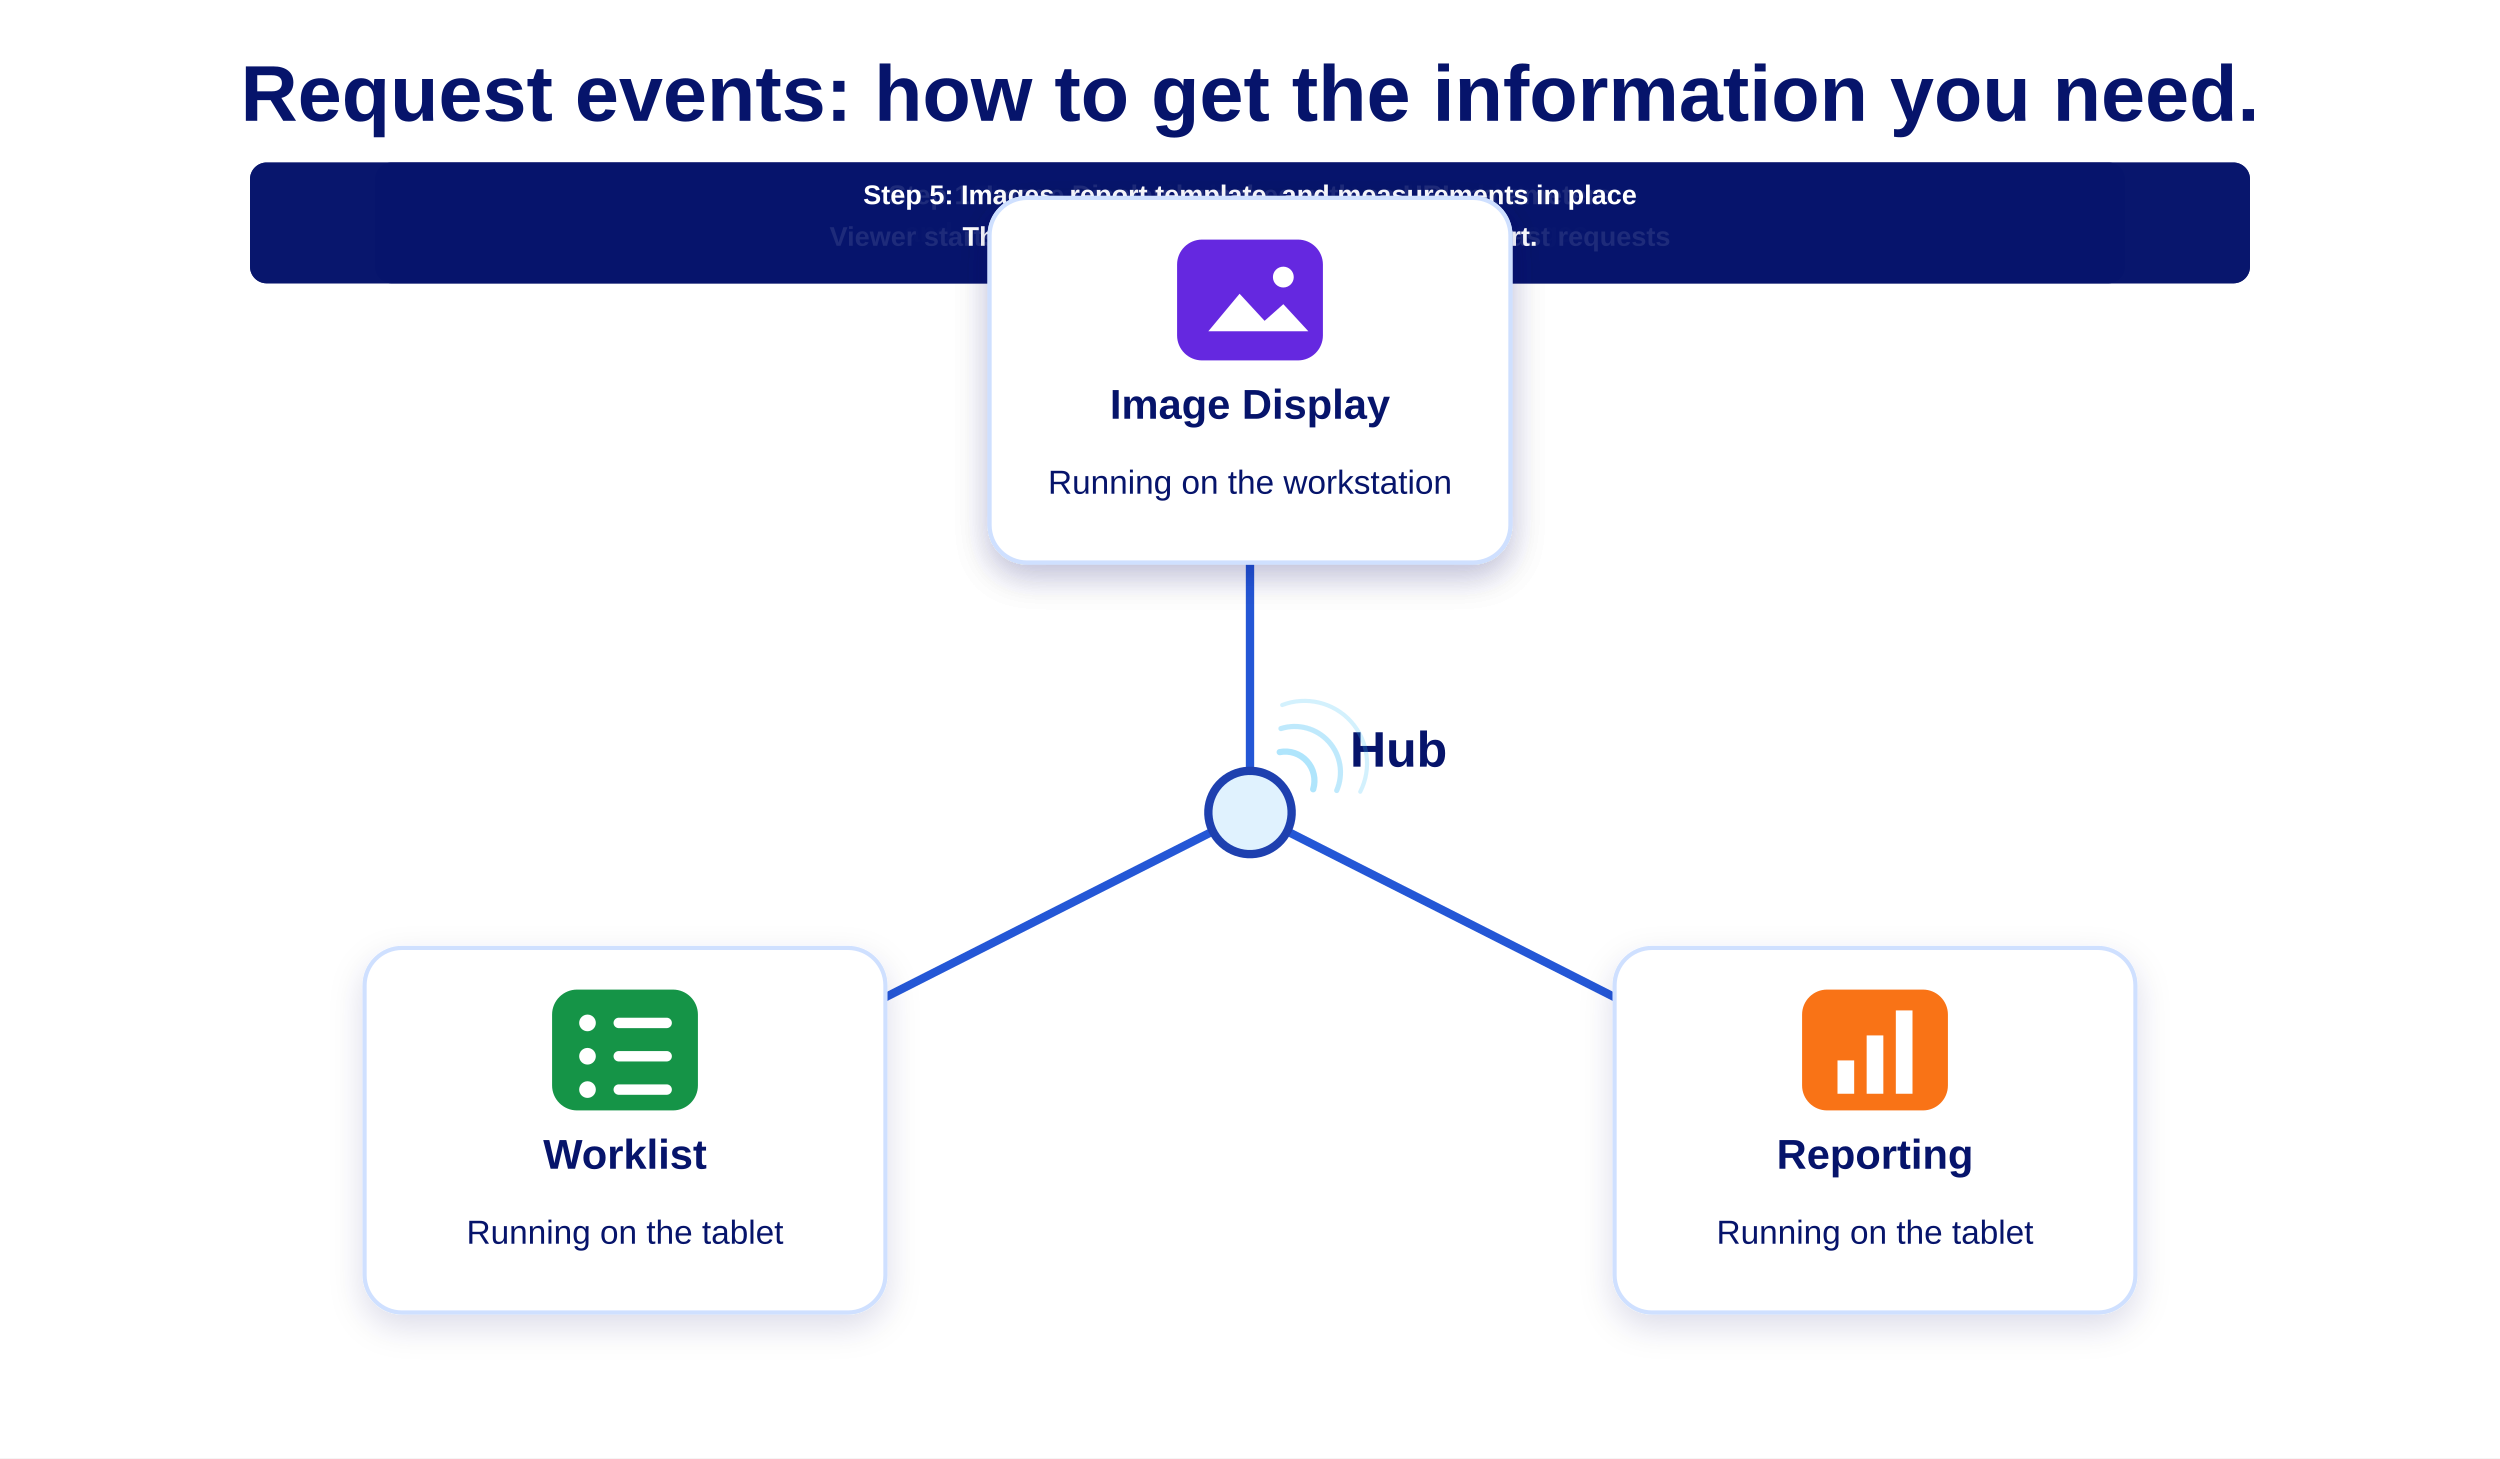
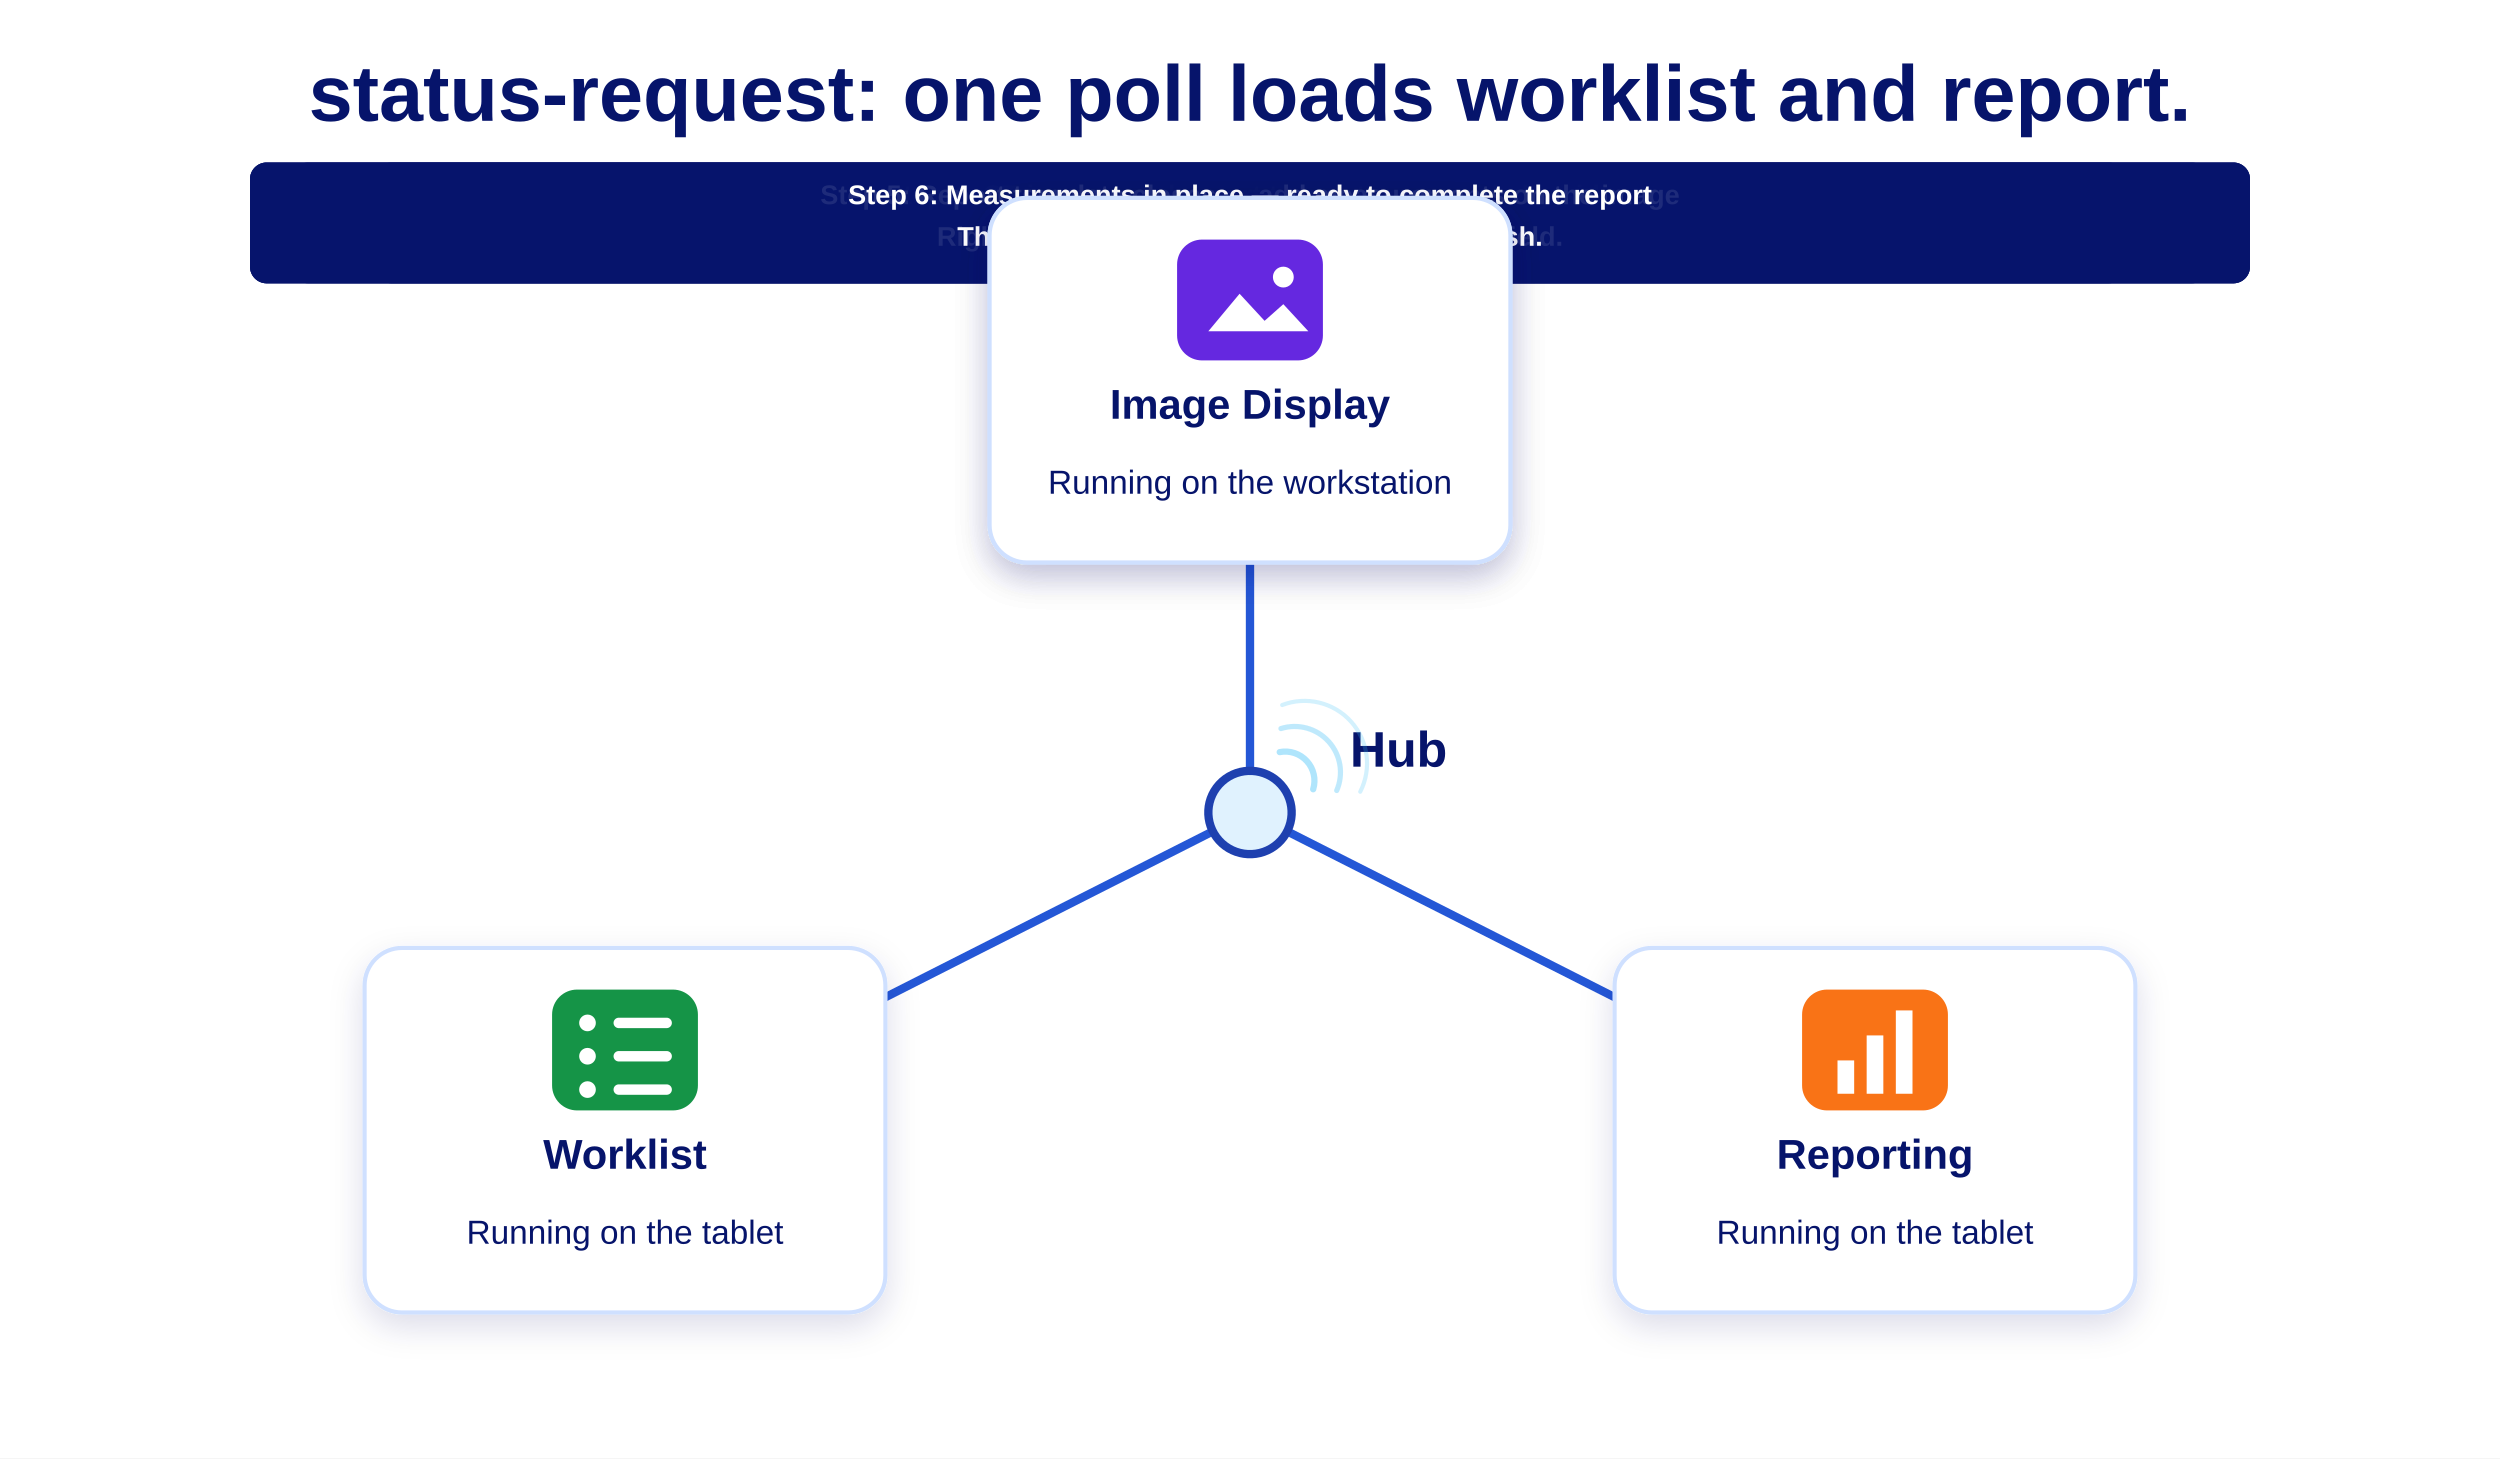
<svg xmlns="http://www.w3.org/2000/svg" viewBox="0 0 1200 700" width="1200" height="700" role="img" aria-labelledby="title desc">
  <defs>
    <filter id="shadow" x="-20%" y="-20%" width="140%" height="140%">
      <feDropShadow dx="0" dy="6" stdDeviation="8" flood-color="#0b1b5f" flood-opacity="0.14" />
    </filter>
    <clipPath id="ctClip">
      <rect x="255" y="108" width="200" height="150" rx="10" />
    </clipPath>
    <radialGradient id="ctVignette" cx="50%" cy="50%" r="65%">
      <stop offset="55%" stop-color="#000" stop-opacity="0" />
      <stop offset="100%" stop-color="#000" stop-opacity="1" />
    </radialGradient>
    <style>
      .title { font: 700 38px Arial, Helvetica, sans-serif; fill: #06146b; }
      .heading { font: 700 24px Arial, Helvetica, sans-serif; fill: #06146b; }
      .label { font: 700 20px Arial, Helvetica, sans-serif; fill: #06146b; }
      .small { font: 16px Arial, Helvetica, sans-serif; fill: #06146b; }
      .panel { fill: #fff; stroke: #cfe0ff; stroke-width: 2; filter: url(#shadow); }
      .connWs { fill: none; stroke: #2457d6; stroke-width: 4; stroke-linecap: round; }
      .packetText { font: 700 11px Arial, Helvetica, sans-serif; fill: #fff; }
      .packetSub { font: 600 9px Arial, Helvetica, sans-serif; fill: #dbeafe; }
      .packetSubPost { font: 600 9px Arial, Helvetica, sans-serif; fill: #ecfdf5; }
      .launchMsg { font: 700 18px Arial, Helvetica, sans-serif; fill: #06146b; }

      .captionBox { fill: #06146b; opacity: 0.9; }
      .captionText { font: 700 13px Arial, Helvetica, sans-serif; fill: #fff; }
      .userNoteText { font: 700 16px Arial, Helvetica, sans-serif; fill: #06146b; }
      .userNoteSub { font: 600 12px Arial, Helvetica, sans-serif; fill: #334155; }

      #step0Caption { animation: step0Caption 33s infinite; }
      @keyframes step0Caption {
        0%, 1.81% { opacity: 0; }
        1.82%, 9.09% { opacity: 1; }
        9.1%, 100% { opacity: 0; }
      }
      #step1Caption { animation: step1Caption 33s infinite; }
      @keyframes step1Caption {
        0%, 9.08% { opacity: 0; }
        9.09%, 17.27% { opacity: 1; }
        18.18%, 100% { opacity: 0; }
      }

      #reqUserPrologue { opacity: 0; animation: reqUserPrologue 33s infinite; }
      @keyframes reqUserPrologue {
        0%, 1.81% { opacity: 0; }
        1.82%, 99.99% { opacity: 1; }
        100% { opacity: 0; }
      }
      #reqUserWalkLabels { animation: reqUserWalkLabels 33s infinite; }
      @keyframes reqUserWalkLabels {
        0%, 1.81% { opacity: 0; }
        1.82%, 9.09% { opacity: 1; }
        9.1%, 100% { opacity: 0; }
      }
      #reqUserWalkPose { animation: reqUserWalkPose 33s infinite; }
      @keyframes reqUserWalkPose {
        0%, 1.81% { opacity: 0; }
-         1.82%, 87.26% { opacity: 1; }
-         87.27%, 100% { opacity: 0; }
+         1.82%, 85.99% { opacity: 1; }
+         86%, 100% { opacity: 0; }
      }
      #reqUserCelebratePose { opacity: 0; animation: reqUserCelebratePose 33s infinite; }
      @keyframes reqUserCelebratePose {
-         0%, 87.26% { opacity: 0; }
-         87.27%, 99.99% { opacity: 1; }
+         0%, 85.99% { opacity: 0; }
+         86%, 99.99% { opacity: 1; }
        100% { opacity: 0; }
+       }
+       #step4Caption { animation: step4Caption 33s infinite; }
+       @keyframes step4Caption {
+         0%, 54.99% { opacity: 0; }
+         55%, 68% { opacity: 1; }
+         68.01%, 100% { opacity: 0; }
      }
      #step5Caption { animation: step5Caption 33s infinite; }
      @keyframes step5Caption {
-         0%, 87.26% { opacity: 0; }
-         87.27%, 99.99% { opacity: 1; }
+         0%, 68.99% { opacity: 0; }
+         69%, 84% { opacity: 1; }
+         84.01%, 100% { opacity: 0; }
+       }
+       #step6Caption { animation: step6Caption 33s infinite; }
+       @keyframes step6Caption {
+         0%, 85.99% { opacity: 0; }
+         86%, 99.99% { opacity: 1; }
        100% { opacity: 0; }
      }
      #reqUserWalk { animation: reqUserWalk 33s linear infinite; transform-origin: 0 0; }
      @keyframes reqUserWalk {
        0%, 1.81% { transform: translate(840px, 510px); }
        1.82% { transform: translate(840px, 510px); }
        4.55% { transform: translate(700px, 390px); }
        7.27% { transform: translate(575px, 300px); }
        9.09% { transform: translate(500px, 250px); }
        9.1%, 100% { transform: translate(500px, 250px); }
      }

      #imageDisplay {
        animation: imageDisplayReveal 33s infinite;
      }
      @keyframes imageDisplayReveal {
        0%, 18.17% { opacity: 0; }
        18.18%, 100% { opacity: 1; }
      }

      #imageDisplayLaunch {
        animation: imageDisplayLaunch 33s infinite;
      }
      @keyframes imageDisplayLaunch {
        0%, 9.08% { opacity: 0; }
        9.09%, 16.36% { opacity: 1; }
        17.27%, 100% { opacity: 0; }
      }

      #castHubGraphic { transform-origin: 0px 0px; animation: hubPulse 33s infinite; }
      @keyframes hubPulse {
-         0%, 21.82% { transform: scale(1); }
-         24%, 44% { transform: scale(1.06); }
-         47%, 56.55% { transform: scale(1); }
-         61%, 75.82% { transform: scale(1.06); }
-         78.82%, 100% { transform: scale(1); }
+         0%, 24% { transform: scale(1); }
+         26%, 48% { transform: scale(1.06); }
+         50%, 100% { transform: scale(1); }
      }
      #hubBroadcastArcs { opacity: 0.4; animation: hubBroadcastArcs 33s infinite; }
      @keyframes hubBroadcastArcs {
        0%, 25.44% { opacity: 0.4; }
-         25.45%, 44.55% { opacity: 1; }
-         44.56%, 61.81% { opacity: 0.4; }
-         61.82%, 78.18% { opacity: 1; }
-         78.19%, 100% { opacity: 0.4; }
+         25.45%, 48% { opacity: 1; }
+         48.01%, 100% { opacity: 0.4; }
      }

      .packetWaiting {
        opacity: 0;
        animation: packetWaiting 33s infinite;
      }
      @keyframes packetWaiting {
        0%, 17.27% { opacity: 0; transform: translate(600px, 270px); }
        18.18% { opacity: 1; transform: translate(600px, 270px); }
        21.82% { opacity: 1; transform: translate(600px, 390px); }
-         44% { opacity: 1; transform: translate(600px, 390px); }
+         46% { opacity: 1; transform: translate(600px, 390px); }
        49.91% { opacity: 1; transform: translate(600px, 270px); }
        52.91% { opacity: 1; transform: translate(600px, 270px); }
        56.55%, 100% { opacity: 0; transform: translate(600px, 270px); }
      }

      .packetFanout {
        opacity: 0;
        animation: packetFanout 33s infinite;
      }
      @keyframes packetFanout {
        0%, 25.55% { opacity: 0; transform: translate(600px, 390px); }
        26.27% { opacity: 1; transform: translate(600px, 390px); }
        31.36% { opacity: 1; transform: translate(300px, 460px); }
        33.64% { opacity: 1; transform: translate(300px, 455px); }
        35.82%, 100% { opacity: 0; transform: translate(300px, 455px); }
      }

      .packetResponse {
        opacity: 0;
        animation: packetResponse 33s infinite;
      }
      @keyframes packetResponse {
        0%, 35.82% { opacity: 0; transform: translate(300px, 455px); }
        36.64% { opacity: 1; transform: translate(300px, 455px); }
        40.36% { opacity: 1; transform: translate(300px, 460px); }
        42.55% { opacity: 1; transform: translate(600px, 390px); }
        44.82%, 100% { opacity: 0; transform: translate(600px, 390px); }
      }

      #ctResult {
        opacity: 0;
        transform-origin: 355px 182px;
        animation: ctResult 33s infinite;
      }
      @keyframes ctResult {
        0%, 52.18% { opacity: 0; transform: scale(0.92); }
        52.91% { opacity: 1; transform: scale(1); }
        83.18%, 100% { opacity: 1; transform: scale(1); }
      }

-       .packetReportPost {
-         opacity: 0;
-         animation: packetReportPost 33s infinite;
-       }
-       @keyframes packetReportPost {
-         0%, 56.55% { opacity: 0; transform: translate(600px, 270px); }
-         58.09% { opacity: 1; transform: translate(600px, 270px); }
-         61% { opacity: 1; transform: translate(600px, 390px); }
-         75.82% { opacity: 1; transform: translate(600px, 390px); }
-         80.27% { opacity: 1; transform: translate(600px, 270px); }
-         82.45% { opacity: 1; transform: translate(600px, 270px); }
-         84.73%, 100% { opacity: 0; transform: translate(600px, 270px); }
-       }
- 
      .packetReportFanout {
        opacity: 0;
        animation: packetReportFanout 33s infinite;
      }
      @keyframes packetReportFanout {
-         0%, 62.55% { opacity: 0; transform: translate(600px, 390px); }
-         64% { opacity: 1; transform: translate(600px, 390px); }
-         67% { opacity: 1; transform: translate(900px, 460px); }
-         68.45% { opacity: 1; transform: translate(900px, 455px); }
-         69.91%, 100% { opacity: 0; transform: translate(900px, 455px); }
+         0%, 26.55% { opacity: 0; transform: translate(600px, 390px); }
+         27.27% { opacity: 1; transform: translate(600px, 390px); }
+         32.36% { opacity: 1; transform: translate(900px, 460px); }
+         34.64% { opacity: 1; transform: translate(900px, 455px); }
+         36.82%, 100% { opacity: 0; transform: translate(900px, 455px); }
      }

      .packetReportResponse {
        opacity: 0;
        animation: packetReportResponse 33s infinite;
      }
      @keyframes packetReportResponse {
-         0%, 69.91% { opacity: 0; transform: translate(900px, 455px); }
-         71.36% { opacity: 1; transform: translate(900px, 455px); }
-         73.64% { opacity: 1; transform: translate(900px, 460px); }
-         75.82% { opacity: 1; transform: translate(600px, 390px); }
-         78.09%, 100% { opacity: 0; transform: translate(600px, 390px); }
+         0%, 37.82% { opacity: 0; transform: translate(900px, 455px); }
+         38.64% { opacity: 1; transform: translate(900px, 455px); }
+         42.36% { opacity: 1; transform: translate(900px, 460px); }
+         45.55% { opacity: 1; transform: translate(600px, 390px); }
+         47.82%, 100% { opacity: 0; transform: translate(600px, 390px); }
      }

      #reportResult {
        opacity: 0;
        transform-origin: 845px 182px;
        animation: reportResult 33s infinite;
      }
      @keyframes reportResult {
-         0%, 81.09% { opacity: 0; transform: scale(0.92); }
-         82.45% { opacity: 1; transform: scale(1); }
-         87.26% { opacity: 1; transform: scale(1); }
-         87.27%, 100% { opacity: 0; transform: scale(1); }
+         0%, 52.18% { opacity: 0; transform: scale(0.92); }
+         52.91% { opacity: 1; transform: scale(1); }
+         68% { opacity: 1; transform: scale(1); }
+         68.01%, 100% { opacity: 0; transform: scale(0.92); }
      }

      #ctPointerAnim {
        opacity: 0;
        animation: ctPointerAnim 33s infinite;
      }
      @keyframes ctPointerAnim {
-         0%, 82.72% { opacity: 0; }
-         82.73%, 99.99% { opacity: 1; }
+         0%, 68.99% { opacity: 0; }
+         69%, 99.99% { opacity: 1; }
+         100% { opacity: 0; }
+       }
+ 
+       #ctMeasurementOverlay {
+         opacity: 0;
+         animation: ctMeasurementOverlay 33s infinite;
+       }
+       @keyframes ctMeasurementOverlay {
+         0%, 70.99% { opacity: 0; }
+         71%, 99.99% { opacity: 1; }
        100% { opacity: 0; }
      }

      #ctContextMenuAnim {
        opacity: 0;
        transform-origin: 340px 198px;
        transform: scale(0.94);
        animation: ctContextMenuAnim 33s infinite;
      }
      @keyframes ctContextMenuAnim {
-         0%, 84.54% { opacity: 0; transform: scale(0.94); }
-         84.55%, 99.99% { opacity: 1; transform: scale(1); }
+         0%, 72.99% { opacity: 0; transform: scale(0.94); }
+         73%, 99.99% { opacity: 1; transform: scale(1); }
        100% { opacity: 0; transform: scale(0.94); }
      }

-       #contextRequestCaption {
-         opacity: 0;
-         animation: contextRequestCaption 33s infinite;
-       }
-       @keyframes contextRequestCaption {
+       #statusRequestCaption {
+         opacity: 0;
+         animation: statusRequestCaption 33s infinite;
+       }
+       @keyframes statusRequestCaption {
        0%, 17.73% { opacity: 0; }
-         18.18%, 50.91% { opacity: 1; }
-         52.27%, 100% { opacity: 0; }
-       }
- 
-       #reportRequestCaption {
-         opacity: 0;
-         animation: reportRequestCaption 33s infinite;
-       }
-       @keyframes reportRequestCaption {
-         0%, 57.73% { opacity: 0; }
-         58.18%, 80.91% { opacity: 1; }
-         82.27%, 100% { opacity: 0; }
+         18.18%, 52.27% { opacity: 1; }
+         54%, 100% { opacity: 0; }
      }
    </style>
  </defs>
  <rect width="1200" height="700" fill="#ffffff" />
-   <text x="600" y="58" text-anchor="middle" class="title">Request events: how to get the information you need.</text>
+   <text x="600" y="58" text-anchor="middle" class="title">status-request: one poll loads worklist and report.</text>
  <g id="step0Caption">
    <rect class="captionBox" x="120" y="78" width="960" height="58" rx="8" />
    <text x="600" y="98" text-anchor="middle" class="captionText">The user is reviewing a report on his tablet</text>
    <text x="600" y="116" text-anchor="middle" class="captionText">and walks over to the workstation to view the images.</text>
  </g>
  <g id="step1Caption">
    <rect class="captionBox" x="180" y="78" width="840" height="58" rx="8" />
    <text x="600" y="98" text-anchor="middle" class="captionText">Step 1: Image Display launches with no URL parameters</text>
-     <text x="600" y="118" text-anchor="middle" class="captionText" font-size="11">Viewer starts empty — context must be fetched via Cast requests</text>
+     <text x="600" y="118" text-anchor="middle" class="captionText" font-size="11">Viewer starts empty — worklist and report load via one status-request</text>
+   </g>
+   <g id="step4Caption">
+     <rect class="captionBox" x="140" y="78" width="920" height="58" rx="8" />
+     <text x="600" y="98" text-anchor="middle" class="captionText">Step 4: CT images and report template open side by side</text>
+     <text x="600" y="118" text-anchor="middle" class="captionText">Both arrive from the collated status-response.</text>
  </g>
  <g id="step5Caption">
    <rect class="captionBox" x="120" y="78" width="960" height="58" rx="8" />
-     <text x="600" y="98" text-anchor="middle" class="captionText">Step 5: Images, report template, and measurements in place</text>
-     <text x="600" y="118" text-anchor="middle" class="captionText">The clinician is ready to complete the report.</text>
+     <text x="600" y="98" text-anchor="middle" class="captionText">Step 5: Report template closes — add measurements on the image</text>
+     <text x="600" y="118" text-anchor="middle" class="captionText">Right-click the slice to pick a measurement field.</text>
+   </g>
+   <g id="step6Caption">
+     <rect class="captionBox" x="120" y="78" width="960" height="58" rx="8" />
+     <text x="600" y="98" text-anchor="middle" class="captionText">Step 6: Measurements in place — ready to complete the report</text>
+     <text x="600" y="118" text-anchor="middle" class="captionText">The clinician has everything needed to finish.</text>
  </g>
  <path class="connWs" d="M600 390 L600 270" />
  <path class="connWs" d="M600 390 L300 542" />
  <path class="connWs" d="M600 390 L900 542" />
  <g id="imageDisplayLaunch">
    <rect class="panel" x="475" y="95" width="250" height="175" rx="18" fill="#f8fafc" />
    <text x="600" y="168" text-anchor="middle" class="launchMsg">Start: Image Display launch</text>
    <text x="600" y="196" text-anchor="middle" class="launchMsg">with no URL parameters</text>
  </g>
  <g id="imageDisplay">
    <rect class="panel" x="475" y="95" width="250" height="175" rx="18" />
    <rect x="565" y="115" width="70" height="58" rx="12" fill="#6528e0" />
    <path d="M580 159 L595 141 L607 154 L616 146 L628 159 Z" fill="#fff" />
    <circle cx="616" cy="133" r="5" fill="#fff" />
    <text x="600" y="201" text-anchor="middle" class="label">Image Display</text>
    <text x="600" y="237" text-anchor="middle" class="small">Running on the workstation</text>
  </g>
-   <g id="contextRequestCaption">
-     <rect x="262" y="118" width="188" height="48" rx="8" fill="#06146b" opacity="0.88" />
-     <text x="272" y="138" font-family="Arial, Helvetica, sans-serif" font-size="12" font-weight="700" fill="#ffffff">Image Display asks for</text>
-     <text x="272" y="154" font-family="Arial, Helvetica, sans-serif" font-size="12" font-weight="700" fill="#ffffff">worklist context</text>
+   <g id="statusRequestCaption">
+     <rect x="432" y="78" width="336" height="48" rx="8" fill="#06146b" opacity="0.88" />
+     <text x="600" y="98" text-anchor="middle" font-family="Arial, Helvetica, sans-serif" font-size="12" font-weight="700" fill="#ffffff">Image Display sends status-request</text>
+     <text x="600" y="114" text-anchor="middle" font-family="Arial, Helvetica, sans-serif" font-size="12" font-weight="700" fill="#ffffff">to worklist and reporting</text>
  </g>
  <g id="ctResult">
    <rect class="panel" x="245" y="95" width="220" height="175" rx="18" />
    <rect x="255" y="108" width="200" height="150" rx="10" fill="#0f1115" stroke="#2a3140" stroke-width="2" />
    <g clip-path="url(#ctClip)">
      <rect x="255" y="108" width="200" height="150" fill="#101014" />
      <ellipse cx="355" cy="186" rx="78" ry="62" fill="#6f7074" />
      <ellipse cx="322" cy="182" rx="28" ry="38" fill="#1b1d22" />
      <ellipse cx="388" cy="182" rx="28" ry="38" fill="#1b1d22" />
      <ellipse cx="355" cy="196" rx="14" ry="18" fill="#8a8b90" />
      <ellipse cx="355" cy="228" rx="10" ry="8" fill="#d8d8dc" />
      <path d="M310 150 Q355 132 400 150" fill="none" stroke="#555860" stroke-width="3" opacity="0.7" />
      <path d="M302 168 Q355 148 408 168" fill="none" stroke="#555860" stroke-width="3" opacity="0.55" />
      <path d="M296 186 Q355 164 414 186" fill="none" stroke="#555860" stroke-width="3" opacity="0.45" />
      <path d="M292 204 Q355 180 418 204" fill="none" stroke="#555860" stroke-width="3" opacity="0.35" />
      <rect x="255" y="108" width="200" height="150" fill="url(#ctVignette)" opacity="0.35" />
    </g>
    <text x="355" y="252" text-anchor="middle" class="small">CT Chest</text>
  </g>
-   <g id="reportRequestCaption">
-     <rect x="752" y="118" width="188" height="48" rx="8" fill="#06146b" opacity="0.88" />
-     <text x="762" y="138" font-family="Arial, Helvetica, sans-serif" font-size="12" font-weight="700" fill="#ffffff">Image Display asks for</text>
-     <text x="762" y="154" font-family="Arial, Helvetica, sans-serif" font-size="12" font-weight="700" fill="#ffffff">report content</text>
-   </g>
  <g id="reportResult">
    <rect class="panel" x="735" y="95" width="220" height="175" rx="18" />
    <rect x="752" y="112" width="186" height="132" rx="8" fill="#fffaf5" stroke="#fed7aa" stroke-width="2" />
    <rect x="752" y="112" width="186" height="28" rx="8" fill="#f97316" />
    <rect x="752" y="128" width="186" height="12" fill="#f97316" />
    <text x="845" y="131" text-anchor="middle" font-family="Arial, Helvetica, sans-serif" font-size="11" font-weight="700" fill="#fff">Report Template</text>
    <text x="764" y="152" font-family="Arial, Helvetica, sans-serif" font-size="10" fill="#7c2d12">Measurement 1</text>
    <line x1="848" y1="152" x2="926" y2="152" stroke="#fdba74" stroke-width="2" stroke-linecap="round" />
    <text x="764" y="170" font-family="Arial, Helvetica, sans-serif" font-size="10" fill="#7c2d12">Measurement 2</text>
    <line x1="848" y1="170" x2="926" y2="170" stroke="#fdba74" stroke-width="2" stroke-linecap="round" />
    <text x="764" y="188" font-family="Arial, Helvetica, sans-serif" font-size="10" fill="#7c2d12">Measurement 3</text>
    <line x1="848" y1="188" x2="926" y2="188" stroke="#fdba74" stroke-width="2" stroke-linecap="round" />
    <text x="764" y="206" font-family="Arial, Helvetica, sans-serif" font-size="10" fill="#7c2d12">Measurement 4</text>
    <line x1="848" y1="206" x2="926" y2="206" stroke="#fdba74" stroke-width="2" stroke-linecap="round" />
    <text x="764" y="224" font-family="Arial, Helvetica, sans-serif" font-size="10" fill="#7c2d12">Measurement 5</text>
    <line x1="848" y1="224" x2="926" y2="224" stroke="#fdba74" stroke-width="2" stroke-linecap="round" />
  </g>
  <g id="worklist">
    <rect class="panel" x="175" y="455" width="250" height="175" rx="18" />
    <rect x="265" y="475" width="70" height="58" rx="12" fill="#159447" />
    <circle cx="282" cy="491" r="4" fill="#fff" />
    <circle cx="282" cy="507" r="4" fill="#fff" />
    <circle cx="282" cy="523" r="4" fill="#fff" />
    <line x1="297" y1="491" x2="320" y2="491" stroke="#fff" stroke-width="5" stroke-linecap="round" />
    <line x1="297" y1="507" x2="320" y2="507" stroke="#fff" stroke-width="5" stroke-linecap="round" />
    <line x1="297" y1="523" x2="320" y2="523" stroke="#fff" stroke-width="5" stroke-linecap="round" />
    <text x="300" y="561" text-anchor="middle" class="label">Worklist</text>
    <text x="300" y="597" text-anchor="middle" class="small">Running on the tablet</text>
  </g>
  <g id="reporting">
    <rect class="panel" x="775" y="455" width="250" height="175" rx="18" />
    <rect x="865" y="475" width="70" height="58" rx="12" fill="#f97316" />
    <rect x="882" y="509" width="8" height="16" fill="#fff" />
    <rect x="896" y="497" width="8" height="28" fill="#fff" />
    <rect x="910" y="485" width="8" height="40" fill="#fff" />
    <text x="900" y="561" text-anchor="middle" class="label">Reporting</text>
    <text x="900" y="597" text-anchor="middle" class="small">Running on the tablet</text>
  </g>
  <g id="castHub">
    <text x="648" y="368" text-anchor="start" class="heading">Hub</text>
  </g>
  <g transform="translate(600, 390)">
    <g id="castHubGraphic">
      <g transform="rotate(-42)">
        <g id="hubBroadcastArcs" fill="none" stroke="#38bdf8" stroke-linecap="round">
          <path d="M30 -12 A 14 14 0 0 1 30 12" stroke-width="3" />
          <path d="M38 -20 A 22 22 0 0 1 38 20" stroke-width="2.5" opacity="0.8" />
          <path d="M46 -28 A 30 30 0 0 1 46 28" stroke-width="2" opacity="0.55" />
        </g>
        <g id="hubDish">
          <circle cx="0" cy="0" r="20" fill="#e0f2fe" stroke="#1e40af" stroke-width="4" />
        </g>
      </g>
    </g>
  </g>
  <g class="packetWaiting">
    <rect x="-78" y="-18" width="156" height="36" rx="18" fill="#1f9d55" />
    <text x="0" y="-3" text-anchor="middle" class="packetSubPost">HTTP POST</text>
-     <text x="0" y="10" text-anchor="middle" class="packetText">context-request</text>
+     <text x="0" y="10" text-anchor="middle" class="packetText">status-request</text>
  </g>
  <g class="packetFanout">
    <rect x="-68" y="-14" width="136" height="28" rx="14" fill="#2457d6" />
-     <text x="0" y="5" text-anchor="middle" class="packetText">context-request</text>
+     <text x="0" y="5" text-anchor="middle" class="packetText">status-request</text>
+   </g>
+   <g class="packetReportFanout">
+     <rect x="-68" y="-14" width="136" height="28" rx="14" fill="#2457d6" />
+     <text x="0" y="5" text-anchor="middle" class="packetText">status-request</text>
  </g>
  <g class="packetResponse">
    <rect x="-72" y="-14" width="144" height="28" rx="14" fill="#2457d6" />
-     <text x="0" y="5" text-anchor="middle" class="packetText">context-response</text>
-   </g>
-   <g class="packetReportPost">
-     <rect x="-78" y="-18" width="156" height="36" rx="18" fill="#1f9d55" />
-     <text x="0" y="-3" text-anchor="middle" class="packetSubPost">HTTP POST</text>
-     <text x="0" y="10" text-anchor="middle" class="packetText">report-request</text>
-   </g>
-   <g class="packetReportFanout">
-     <rect x="-68" y="-14" width="136" height="28" rx="14" fill="#2457d6" />
-     <text x="0" y="5" text-anchor="middle" class="packetText">report-request</text>
+     <text x="0" y="5" text-anchor="middle" class="packetText">status-response</text>
  </g>
  <g class="packetReportResponse">
    <rect x="-72" y="-14" width="144" height="28" rx="14" fill="#2457d6" />
-     <text x="0" y="5" text-anchor="middle" class="packetText">report-response</text>
+     <text x="0" y="5" text-anchor="middle" class="packetText">status-response</text>
  </g>
  <g id="reqUserPrologue">
    <g id="reqUserWalk">
      <g id="reqUserWalkPose">
        <circle cx="26" cy="18" r="15" fill="#dbeafe" stroke="#2563eb" stroke-width="2.5" />
        <path d="M10 42 Q26 34 42 42 L38 78 Q26 86 14 78 Z" fill="#2563eb" stroke="#1d4ed8" stroke-width="1.5" stroke-linejoin="round" />
        <rect x="4" y="46" width="24" height="32" rx="4" fill="#334155" stroke="#64748b" stroke-width="1.5" />
        <rect x="6" y="48" width="20" height="24" rx="2" fill="#fffaf5" stroke="#fed7aa" stroke-width="1" />
        <line x1="8" y1="54" x2="24" y2="54" stroke="#fdba74" stroke-width="1.5" stroke-linecap="round" />
        <line x1="8" y1="60" x2="24" y2="60" stroke="#fdba74" stroke-width="1.5" stroke-linecap="round" />
        <line x1="8" y1="66" x2="20" y2="66" stroke="#fdba74" stroke-width="1.5" stroke-linecap="round" />
        <path d="M38 46 L58 54 L54 60 L34 52 Z" fill="#2563eb" stroke="#1d4ed8" stroke-width="1.2" stroke-linejoin="round" />
        <path d="M18 44 L4 56" fill="none" stroke="#2563eb" stroke-width="3" stroke-linecap="round" />
        <g id="reqUserWalkLabels">
          <text x="72" y="36" class="userNoteText">Reviewing report</text>
          <text x="72" y="54" class="userNoteSub">on tablet</text>
          <path d="M58 28 L66 28" fill="none" stroke="#64748b" stroke-width="2.5" stroke-linecap="round" />
          <polygon points="66,28 59,23 59,33" fill="#64748b" />
        </g>
      </g>
      <g id="reqUserCelebratePose">
        <circle cx="26" cy="18" r="15" fill="#dbeafe" stroke="#2563eb" stroke-width="2.5" />
        <path d="M10 42 Q26 34 42 42 L38 78 Q26 86 14 78 Z" fill="#2563eb" stroke="#1d4ed8" stroke-width="1.5" stroke-linejoin="round" />
        <path d="M14 40 L6 22" fill="none" stroke="#2563eb" stroke-width="3.5" stroke-linecap="round" />
        <path d="M38 40 L46 22" fill="none" stroke="#2563eb" stroke-width="3.5" stroke-linecap="round" />
        <circle cx="6" cy="20" r="4" fill="#fde8d8" stroke="#d4a574" stroke-width="1" />
        <circle cx="46" cy="20" r="4" fill="#fde8d8" stroke="#d4a574" stroke-width="1" />
      </g>
    </g>
  </g>
+   <g id="ctMeasurementOverlay">
+     <line x1="318" y1="210" x2="392" y2="198" stroke="#facc15" stroke-width="2.5" stroke-linecap="round" />
+     <circle cx="318" cy="210" r="3.5" fill="#facc15" stroke="#ca8a04" stroke-width="1" />
+     <circle cx="392" cy="198" r="3.5" fill="#facc15" stroke="#ca8a04" stroke-width="1" />
+     <rect x="336" y="186" width="44" height="16" rx="4" fill="#06146b" opacity="0.88" />
+     <text x="358" y="198" text-anchor="middle" font-family="Arial, Helvetica, sans-serif" font-size="10" font-weight="700" fill="#fef08a">24 mm</text>
+   </g>
  <g id="ctPointerAnim" transform="translate(328, 176)">
    <path fill="#ffffff" stroke="#000000" stroke-width="1.25" stroke-linejoin="round" d="M0 0V18.5L4.8 14.2H7.8L10.8 22.5L13.2 14.2H17.8V18.5L12.8 11.2L20.5 8L12.8 4.8L0 0Z" />
  </g>
  <g id="ctContextMenuAnim">
    <rect x="338" y="192" width="168" height="118" rx="6" fill="#ffffff" stroke="#cbd5e1" stroke-width="1.5" filter="url(#shadow)" />
    <rect x="338" y="192" width="168" height="22" rx="6" fill="#eff6ff" />
    <text x="350" y="207" font-family="Arial, Helvetica, sans-serif" font-size="11" fill="#06146b">Measurement 1</text>
    <line x1="338" y1="214" x2="506" y2="214" stroke="#e2e8f0" stroke-width="1" />
    <text x="350" y="229" font-family="Arial, Helvetica, sans-serif" font-size="11" fill="#06146b">Measurement 2</text>
    <line x1="338" y1="236" x2="506" y2="236" stroke="#e2e8f0" stroke-width="1" />
    <text x="350" y="251" font-family="Arial, Helvetica, sans-serif" font-size="11" fill="#06146b">Measurement 3</text>
    <line x1="338" y1="258" x2="506" y2="258" stroke="#e2e8f0" stroke-width="1" />
    <text x="350" y="273" font-family="Arial, Helvetica, sans-serif" font-size="11" fill="#06146b">Measurement 4</text>
    <line x1="338" y1="280" x2="506" y2="280" stroke="#e2e8f0" stroke-width="1" />
    <text x="350" y="295" font-family="Arial, Helvetica, sans-serif" font-size="11" fill="#06146b">Measurement 5</text>
  </g>
</svg>
